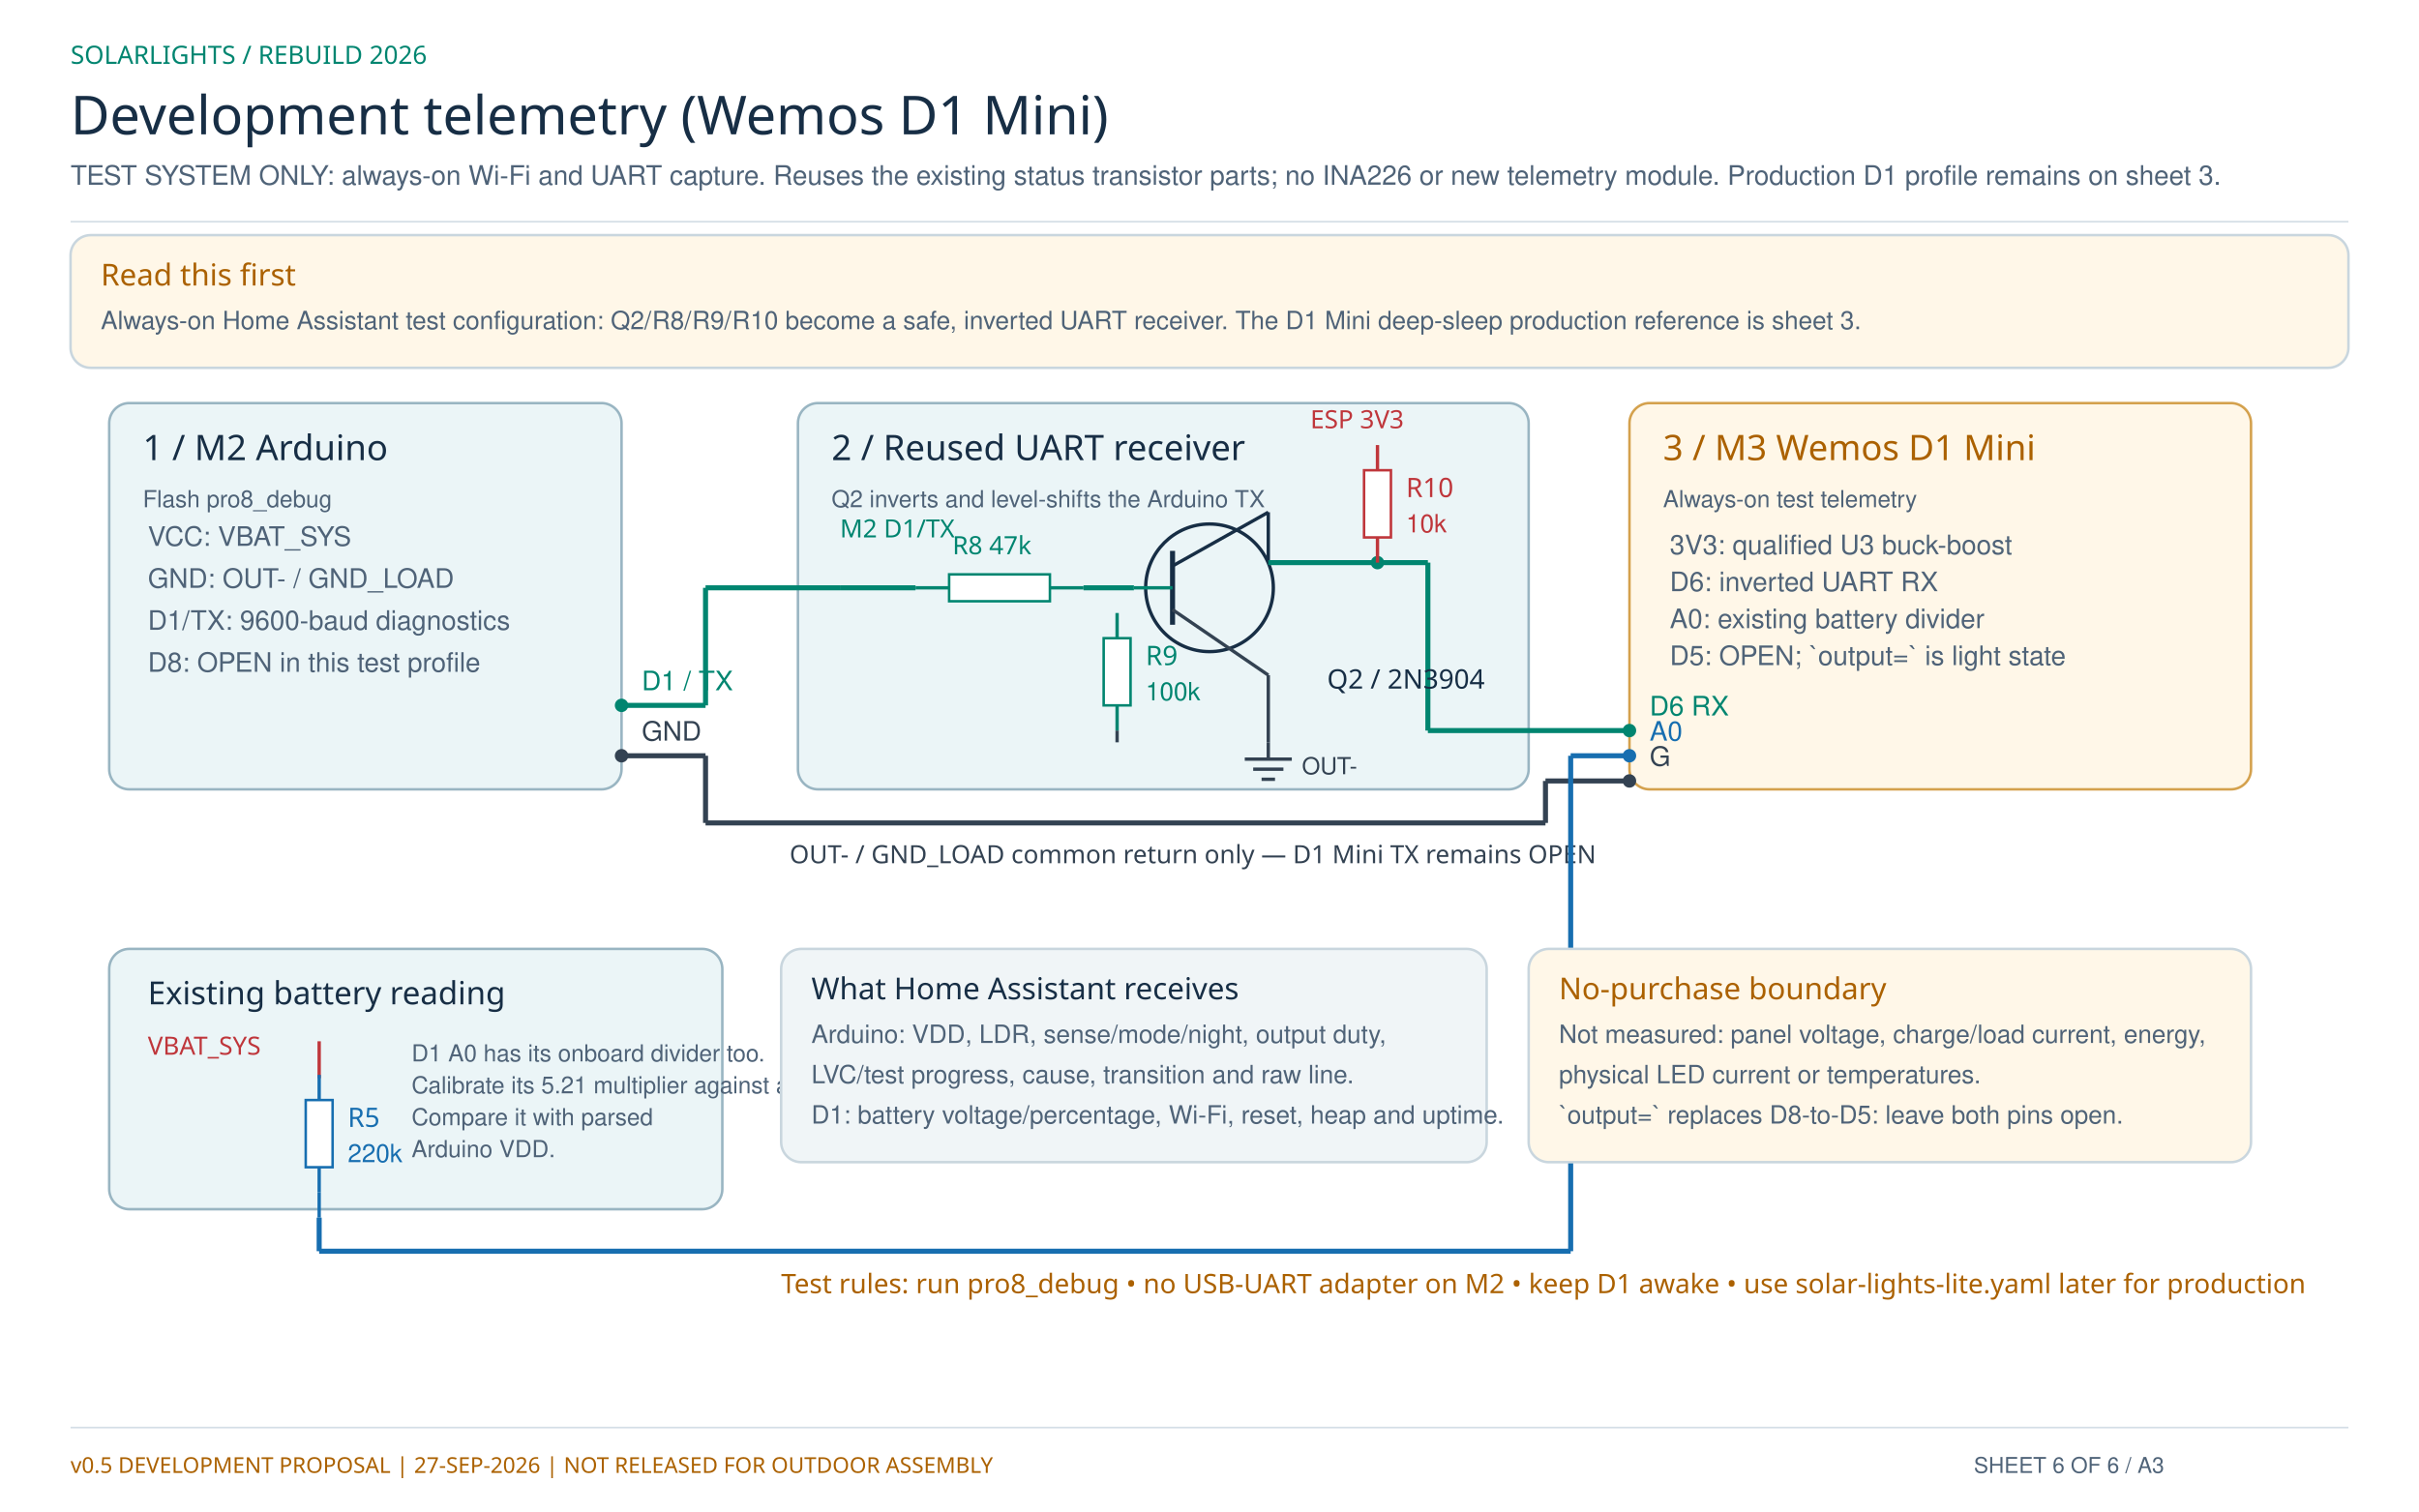
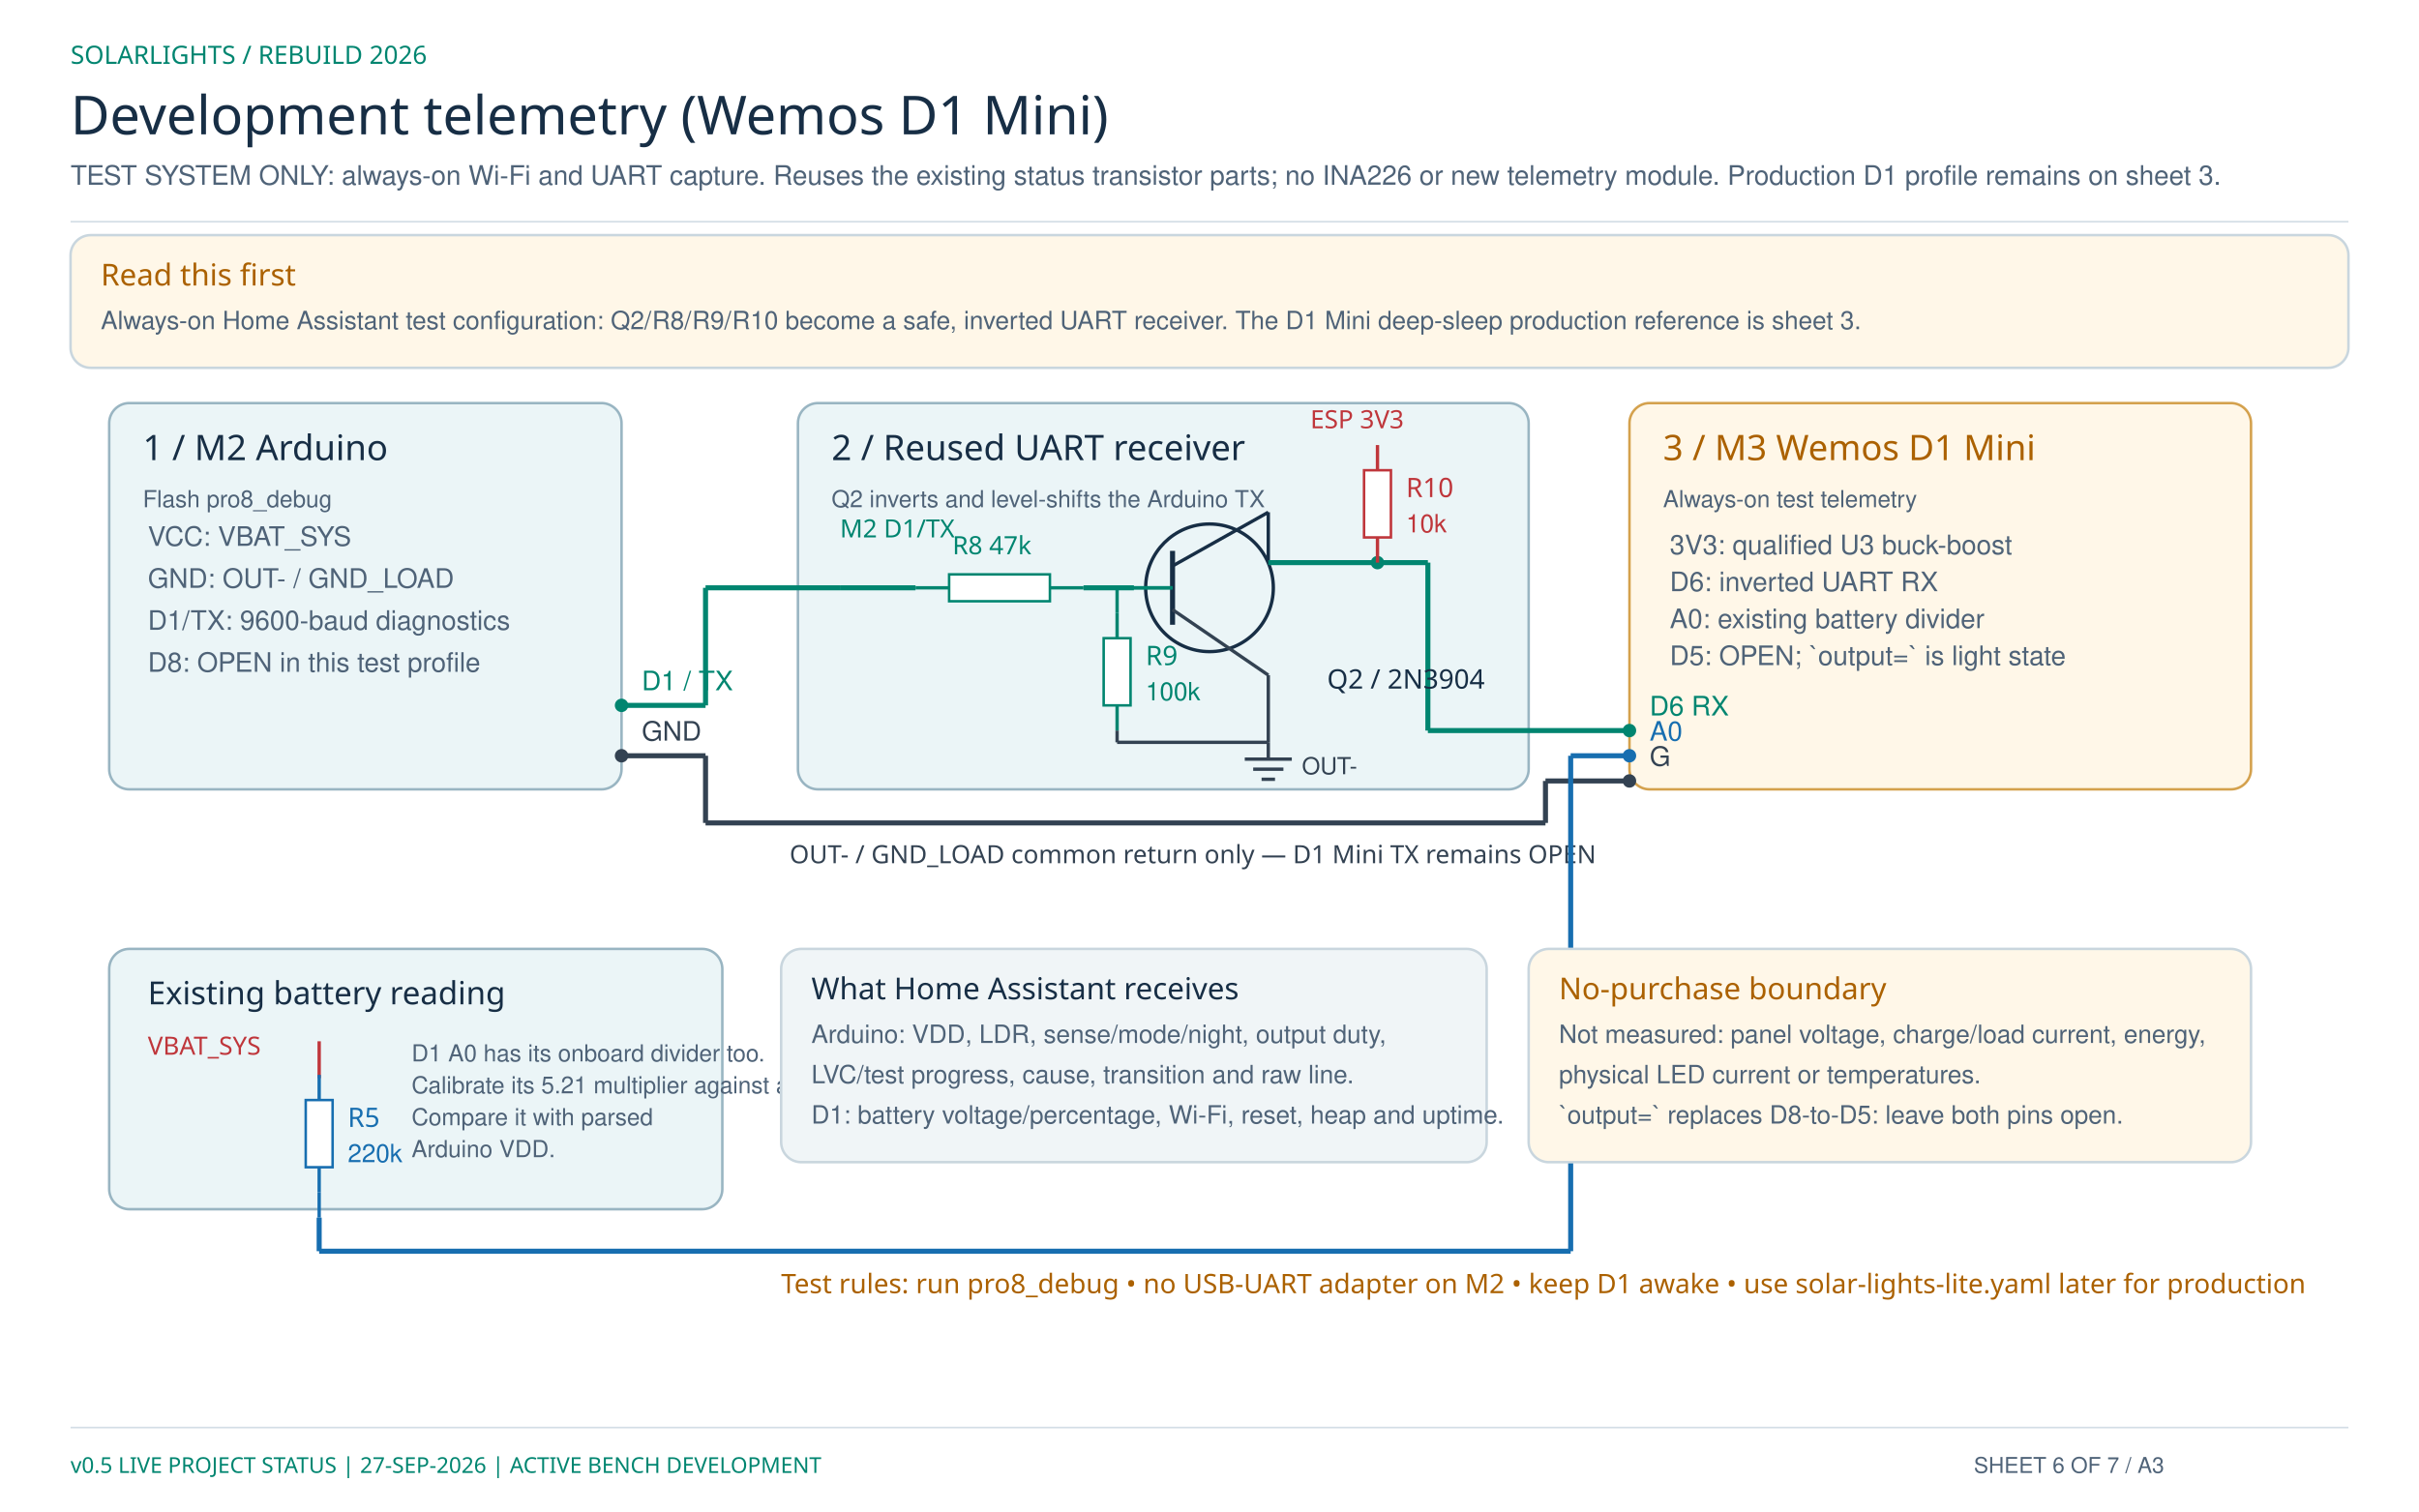
<svg xmlns="http://www.w3.org/2000/svg" width="1440" height="900" preserveAspectRatio="xMinYMin meet" viewBox="0 0 1440 900" version="1.0" fill-rule="evenodd">
  <clipPath id="clip">
    <rect x="0" y="0" width="1440" height="900" />
  </clipPath>
  <g id="group" transform="scale(1,-1) translate(0,-900)" style="clip-path: url(#clip)">
    <g transform="">
      <rect x="0" y="0" width="1440" height="900" style="stroke: rgb(100%,100%,100%); stroke-linecap: butt; stroke-width: 1.5; fill: rgb(100%,100%,100%); fill-rule: evenodd;" />
      <text x="42" y="862" style="font-family: Helvetica-Bold; font-size: 15px;fill: rgb(0%,52%,44%); stroke:none;" transform="translate(0,1724) scale(1,-1)">SOLARLIGHTS / REBUILD 2026</text>
      <text x="42" y="820" style="font-family: Helvetica-Bold; font-size: 32px;fill: rgb(9%,18%,27%); stroke:none;" transform="translate(0,1640) scale(1,-1)">Development telemetry (Wemos D1 Mini)</text>
      <text x="42" y="790" style="font-family: Helvetica; font-size: 16px;fill: rgb(31%,39%,47%); stroke:none;" transform="translate(0,1580) scale(1,-1)">TEST SYSTEM ONLY: always-on Wi-Fi and UART capture. Reuses the existing status transistor parts; no INA226 or new telemetry module. Production D1 profile remains on sheet 3.</text>
      <path d="M 42,768 L 1398,768 Z" style="stroke: rgb(83%,87%,90%); stroke-linecap: butt; stroke-width: 1;" />
      <path d="M 42,50 L 1398,50 Z" style="stroke: rgb(83%,87%,90%); stroke-linecap: butt; stroke-width: 1;" />
-       <text x="42" y="23" style="font-family: Helvetica-Bold; font-size: 13px;fill: rgb(67%,38%,0%); stroke:none;" transform="translate(0,46) scale(1,-1)">v0.5 DEVELOPMENT PROPOSAL  |  27-SEP-2026  |  NOT RELEASED FOR OUTDOOR ASSEMBLY</text>
-       <text x="1175" y="23" style="font-family: Helvetica; font-size: 13px;fill: rgb(31%,39%,47%); stroke:none;" transform="translate(0,46) scale(1,-1)">SHEET 6 OF 6 / A3</text>
+       <text x="42" y="23" style="font-family: Helvetica-Bold; font-size: 13px;fill: rgb(0%,52%,44%); stroke:none;" transform="translate(0,46) scale(1,-1)">v0.5 LIVE PROJECT STATUS  |  27-SEP-2026  |  ACTIVE BENCH DEVELOPMENT</text>
+       <text x="1175" y="23" style="font-family: Helvetica; font-size: 13px;fill: rgb(31%,39%,47%); stroke:none;" transform="translate(0,46) scale(1,-1)">SHEET 6 OF 7 / A3</text>
      <rect x="42" y="681" width="1356" height="79" rx="12" ry="12" style="stroke: rgb(79%,84%,87%); stroke-linecap: butt; stroke-width: 1.5; fill: rgb(100%,97%,91%); fill-rule: evenodd;" />
      <text x="60" y="730" style="font-family: Helvetica-Bold; font-size: 18px;fill: rgb(67%,38%,0%); stroke:none;" transform="translate(0,1460) scale(1,-1)">Read this first</text>
      <text x="60" y="704" style="font-family: Helvetica; font-size: 15px;fill: rgb(31%,39%,47%); stroke:none;" transform="translate(0,1408) scale(1,-1)">Always-on Home Assistant test configuration: Q2/R8/R9/R10 become a safe, inverted UART receiver. The D1 Mini deep-sleep production reference is sheet 3.</text>
      <rect x="65" y="430" width="305" height="230" rx="12" ry="12" style="stroke: rgb(60%,71%,76%); stroke-linecap: butt; stroke-width: 1.5; fill: rgb(92%,96%,97%); fill-rule: evenodd;" />
      <text x="85" y="626" style="font-family: Helvetica-Bold; font-size: 21px;fill: rgb(9%,18%,27%); stroke:none;" transform="translate(0,1252) scale(1,-1)">1 / M2 Arduino</text>
      <text x="85" y="598" style="font-family: Helvetica; font-size: 14px;fill: rgb(31%,39%,47%); stroke:none;" transform="translate(0,1196) scale(1,-1)">Flash pro8_debug</text>
      <text x="88" y="575" style="font-family: Helvetica; font-size: 16px;fill: rgb(31%,39%,47%); stroke:none;" transform="translate(0,1150) scale(1,-1)">VCC: VBAT_SYS</text>
      <text x="88" y="550" style="font-family: Helvetica; font-size: 16px;fill: rgb(31%,39%,47%); stroke:none;" transform="translate(0,1100) scale(1,-1)">GND: OUT- / GND_LOAD</text>
      <text x="88" y="525" style="font-family: Helvetica; font-size: 16px;fill: rgb(31%,39%,47%); stroke:none;" transform="translate(0,1050) scale(1,-1)">D1/TX: 9600-baud diagnostics</text>
      <text x="88" y="500" style="font-family: Helvetica; font-size: 16px;fill: rgb(31%,39%,47%); stroke:none;" transform="translate(0,1000) scale(1,-1)">D8: OPEN in this test profile</text>
      <circle cx="370" cy="480" r="4" style="stroke: none; stroke-linecap: butt; stroke-width: 1; fill: rgb(0%,52%,44%); fill-rule: evenodd;" />
      <text x="382" y="489" style="font-family: Helvetica; font-size: 16px;fill: rgb(0%,52%,44%); stroke:none;" transform="translate(0,978) scale(1,-1)">D1 / TX</text>
      <circle cx="370" cy="450" r="4" style="stroke: none; stroke-linecap: butt; stroke-width: 1; fill: rgb(20%,26%,32%); fill-rule: evenodd;" />
      <text x="382" y="459" style="font-family: Helvetica; font-size: 16px;fill: rgb(20%,26%,32%); stroke:none;" transform="translate(0,918) scale(1,-1)">GND</text>
      <rect x="475" y="430" width="435" height="230" rx="12" ry="12" style="stroke: rgb(60%,71%,76%); stroke-linecap: butt; stroke-width: 1.5; fill: rgb(92%,96%,97%); fill-rule: evenodd;" />
      <text x="495" y="626" style="font-family: Helvetica-Bold; font-size: 21px;fill: rgb(9%,18%,27%); stroke:none;" transform="translate(0,1252) scale(1,-1)">2 / Reused UART receiver</text>
      <text x="495" y="598" style="font-family: Helvetica; font-size: 14px;fill: rgb(31%,39%,47%); stroke:none;" transform="translate(0,1196) scale(1,-1)">Q2 inverts and level-shifts the Arduino TX</text>
      <text x="500" y="580" style="font-family: Helvetica-Bold; font-size: 15px;fill: rgb(0%,52%,44%); stroke:none;" transform="translate(0,1160) scale(1,-1)">M2 D1/TX</text>
      <path d="M 370,480 L 420,480 Z" style="stroke: rgb(0%,52%,44%); stroke-linecap: butt; stroke-width: 3;" />
      <path d="M 420,480 L 420,550 Z" style="stroke: rgb(0%,52%,44%); stroke-linecap: butt; stroke-width: 3;" />
      <path d="M 420,550 L 500,550 Z" style="stroke: rgb(0%,52%,44%); stroke-linecap: butt; stroke-width: 3;" />
      <path d="M 500,550 L 545,550 Z" style="stroke: rgb(0%,52%,44%); stroke-linecap: butt; stroke-width: 3;" />
      <path d="M 545,550 L 565,550 Z" style="stroke: rgb(0%,52%,44%); stroke-linecap: butt; stroke-width: 2;" />
      <rect x="565" y="542" width="60" height="16" style="stroke: rgb(0%,52%,44%); stroke-linecap: butt; stroke-width: 1.5; fill: rgb(100%,100%,100%); fill-rule: evenodd;" />
      <path d="M 625,550 L 645,550 Z" style="stroke: rgb(0%,52%,44%); stroke-linecap: butt; stroke-width: 2;" />
      <text x="567" y="570" style="font-family: Helvetica-Bold; font-size: 15px;fill: rgb(0%,52%,44%); stroke:none;" transform="translate(0,1140) scale(1,-1)">R8 47k</text>
      <path d="M 645,550 L 675,550 Z" style="stroke: rgb(0%,52%,44%); stroke-linecap: butt; stroke-width: 3;" />
      <circle cx="720" cy="550" r="38" style="stroke: rgb(9%,18%,27%); stroke-linecap: butt; stroke-width: 2; fill: none; fill-rule: evenodd;" />
      <path d="M 698,572 L 698,528 Z" style="stroke: rgb(9%,18%,27%); stroke-linecap: butt; stroke-width: 3;" />
      <path d="M 675,550 L 698,550 Z" style="stroke: rgb(0%,52%,44%); stroke-linecap: butt; stroke-width: 2;" />
      <path d="M 698,563 L 755,595 Z" style="stroke: rgb(9%,18%,27%); stroke-linecap: butt; stroke-width: 2;" />
      <path d="M 755,595 L 755,565 Z" style="stroke: rgb(9%,18%,27%); stroke-linecap: butt; stroke-width: 2;" />
      <path d="M 698,537 L 755,498 Z" style="stroke: rgb(20%,26%,32%); stroke-linecap: butt; stroke-width: 2;" />
      <path d="M 755,498 L 755,458 Z" style="stroke: rgb(20%,26%,32%); stroke-linecap: butt; stroke-width: 2;" />
      <path d="M 755,458 L 755,448 Z" style="stroke: rgb(20%,26%,32%); stroke-linecap: butt; stroke-width: 2;" />
      <path d="M 741,448 L 769,448 Z" style="stroke: rgb(20%,26%,32%); stroke-linecap: butt; stroke-width: 2;" />
      <path d="M 746,442 L 764,442 Z" style="stroke: rgb(20%,26%,32%); stroke-linecap: butt; stroke-width: 2;" />
      <path d="M 751,436 L 759,436 Z" style="stroke: rgb(20%,26%,32%); stroke-linecap: butt; stroke-width: 2;" />
      <text x="775" y="439" style="font-family: Helvetica; font-size: 14px;fill: rgb(20%,26%,32%); stroke:none;" transform="translate(0,878) scale(1,-1)">OUT-</text>
      <path d="M 665,535 L 665,520 Z" style="stroke: rgb(0%,52%,44%); stroke-linecap: butt; stroke-width: 2;" />
      <rect x="657" y="480" width="16" height="40" style="stroke: rgb(0%,52%,44%); stroke-linecap: butt; stroke-width: 1.5; fill: rgb(100%,100%,100%); fill-rule: evenodd;" />
      <path d="M 665,480 L 665,465 Z" style="stroke: rgb(0%,52%,44%); stroke-linecap: butt; stroke-width: 2;" />
      <text x="682" y="504" style="font-family: Helvetica-Bold; font-size: 16px;fill: rgb(0%,52%,44%); stroke:none;" transform="translate(0,1008) scale(1,-1)">R9</text>
      <text x="682" y="483" style="font-family: Helvetica; font-size: 15px;fill: rgb(0%,52%,44%); stroke:none;" transform="translate(0,966) scale(1,-1)">100k</text>
+       <path d="M 665,535 L 665,550 Z" style="stroke: rgb(0%,52%,44%); stroke-linecap: butt; stroke-width: 2;" />
+       <path d="M 665,550 L 698,550 Z" style="stroke: rgb(0%,52%,44%); stroke-linecap: butt; stroke-width: 2;" />
      <path d="M 665,465 L 665,458 Z" style="stroke: rgb(20%,26%,32%); stroke-linecap: butt; stroke-width: 2;" />
+       <path d="M 665,458 L 755,458 Z" style="stroke: rgb(20%,26%,32%); stroke-linecap: butt; stroke-width: 2;" />
      <path d="M 755,565 L 820,565 Z" style="stroke: rgb(0%,52%,44%); stroke-linecap: butt; stroke-width: 3;" />
      <circle cx="820" cy="565" r="4" style="stroke: none; stroke-linecap: butt; stroke-width: 1; fill: rgb(0%,52%,44%); fill-rule: evenodd;" />
      <path d="M 820,565 L 850,565 Z" style="stroke: rgb(0%,52%,44%); stroke-linecap: butt; stroke-width: 3;" />
      <path d="M 850,565 L 850,465 Z" style="stroke: rgb(0%,52%,44%); stroke-linecap: butt; stroke-width: 3;" />
      <path d="M 850,465 L 970,465 Z" style="stroke: rgb(0%,52%,44%); stroke-linecap: butt; stroke-width: 3;" />
      <path d="M 820,635 L 820,620 Z" style="stroke: rgb(75%,21%,23%); stroke-linecap: butt; stroke-width: 2;" />
      <rect x="812" y="580" width="16" height="40" style="stroke: rgb(75%,21%,23%); stroke-linecap: butt; stroke-width: 1.5; fill: rgb(100%,100%,100%); fill-rule: evenodd;" />
      <path d="M 820,580 L 820,565 Z" style="stroke: rgb(75%,21%,23%); stroke-linecap: butt; stroke-width: 2;" />
      <text x="837" y="604" style="font-family: Helvetica-Bold; font-size: 16px;fill: rgb(75%,21%,23%); stroke:none;" transform="translate(0,1208) scale(1,-1)">R10</text>
      <text x="837" y="583" style="font-family: Helvetica; font-size: 15px;fill: rgb(75%,21%,23%); stroke:none;" transform="translate(0,1166) scale(1,-1)">10k</text>
      <text x="780" y="645" style="font-family: Helvetica-Bold; font-size: 15px;fill: rgb(75%,21%,23%); stroke:none;" transform="translate(0,1290) scale(1,-1)">ESP 3V3</text>
      <text x="790" y="490" style="font-family: Helvetica-Bold; font-size: 16px;fill: rgb(9%,18%,27%); stroke:none;" transform="translate(0,980) scale(1,-1)">Q2 / 2N3904</text>
      <rect x="970" y="430" width="370" height="230" rx="12" ry="12" style="stroke: rgb(83%,63%,30%); stroke-linecap: butt; stroke-width: 1.5; fill: rgb(100%,97%,91%); fill-rule: evenodd;" />
      <text x="990" y="626" style="font-family: Helvetica-Bold; font-size: 21px;fill: rgb(67%,38%,0%); stroke:none;" transform="translate(0,1252) scale(1,-1)">3 / M3 Wemos D1 Mini</text>
      <text x="990" y="598" style="font-family: Helvetica; font-size: 14px;fill: rgb(31%,39%,47%); stroke:none;" transform="translate(0,1196) scale(1,-1)">Always-on test telemetry</text>
      <text x="994" y="570" style="font-family: Helvetica; font-size: 16px;fill: rgb(31%,39%,47%); stroke:none;" transform="translate(0,1140) scale(1,-1)">3V3: qualified U3 buck-boost</text>
      <text x="994" y="548" style="font-family: Helvetica; font-size: 16px;fill: rgb(31%,39%,47%); stroke:none;" transform="translate(0,1096) scale(1,-1)">D6: inverted UART RX</text>
      <text x="994" y="526" style="font-family: Helvetica; font-size: 16px;fill: rgb(31%,39%,47%); stroke:none;" transform="translate(0,1052) scale(1,-1)">A0: existing battery divider</text>
      <text x="994" y="504" style="font-family: Helvetica; font-size: 16px;fill: rgb(31%,39%,47%); stroke:none;" transform="translate(0,1008) scale(1,-1)">D5: OPEN; `output=` is light state</text>
      <circle cx="970" cy="465" r="4" style="stroke: none; stroke-linecap: butt; stroke-width: 1; fill: rgb(0%,52%,44%); fill-rule: evenodd;" />
      <text x="982" y="474" style="font-family: Helvetica; font-size: 16px;fill: rgb(0%,52%,44%); stroke:none;" transform="translate(0,948) scale(1,-1)">D6 RX</text>
      <circle cx="970" cy="435" r="4" style="stroke: none; stroke-linecap: butt; stroke-width: 1; fill: rgb(20%,26%,32%); fill-rule: evenodd;" />
      <text x="982" y="444" style="font-family: Helvetica; font-size: 16px;fill: rgb(20%,26%,32%); stroke:none;" transform="translate(0,888) scale(1,-1)">G</text>
      <circle cx="970" cy="450" r="4" style="stroke: none; stroke-linecap: butt; stroke-width: 1; fill: rgb(9%,43%,69%); fill-rule: evenodd;" />
      <text x="982" y="459" style="font-family: Helvetica; font-size: 16px;fill: rgb(9%,43%,69%); stroke:none;" transform="translate(0,918) scale(1,-1)">A0</text>
      <path d="M 370,450 L 420,450 Z" style="stroke: rgb(20%,26%,32%); stroke-linecap: butt; stroke-width: 3;" />
      <path d="M 420,450 L 420,410 Z" style="stroke: rgb(20%,26%,32%); stroke-linecap: butt; stroke-width: 3;" />
      <path d="M 420,410 L 920,410 Z" style="stroke: rgb(20%,26%,32%); stroke-linecap: butt; stroke-width: 3;" />
      <path d="M 920,410 L 920,435 Z" style="stroke: rgb(20%,26%,32%); stroke-linecap: butt; stroke-width: 3;" />
      <path d="M 920,435 L 970,435 Z" style="stroke: rgb(20%,26%,32%); stroke-linecap: butt; stroke-width: 3;" />
      <text x="470" y="386" style="font-family: Helvetica-Bold; font-size: 15px;fill: rgb(20%,26%,32%); stroke:none;" transform="translate(0,772) scale(1,-1)">OUT- / GND_LOAD common return only — D1 Mini TX remains OPEN</text>
      <rect x="65" y="180" width="365" height="155" rx="12" ry="12" style="stroke: rgb(60%,71%,76%); stroke-linecap: butt; stroke-width: 1.5; fill: rgb(92%,96%,97%); fill-rule: evenodd;" />
      <text x="88" y="302" style="font-family: Helvetica-Bold; font-size: 19px;fill: rgb(9%,18%,27%); stroke:none;" transform="translate(0,604) scale(1,-1)">Existing battery reading</text>
      <text x="88" y="272" style="font-family: Helvetica-Bold; font-size: 15px;fill: rgb(75%,21%,23%); stroke:none;" transform="translate(0,544) scale(1,-1)">VBAT_SYS</text>
      <path d="M 190,280 L 190,258 Z" style="stroke: rgb(75%,21%,23%); stroke-linecap: butt; stroke-width: 2;" />
      <path d="M 190,260 L 190,245 Z" style="stroke: rgb(9%,43%,69%); stroke-linecap: butt; stroke-width: 2;" />
      <rect x="182" y="205" width="16" height="40" style="stroke: rgb(9%,43%,69%); stroke-linecap: butt; stroke-width: 1.5; fill: rgb(100%,100%,100%); fill-rule: evenodd;" />
      <path d="M 190,205 L 190,190 Z" style="stroke: rgb(9%,43%,69%); stroke-linecap: butt; stroke-width: 2;" />
      <text x="207" y="229" style="font-family: Helvetica-Bold; font-size: 16px;fill: rgb(9%,43%,69%); stroke:none;" transform="translate(0,458) scale(1,-1)">R5</text>
      <text x="207" y="208" style="font-family: Helvetica; font-size: 15px;fill: rgb(9%,43%,69%); stroke:none;" transform="translate(0,416) scale(1,-1)">220k</text>
      <path d="M 190,190 L 190,175 Z" style="stroke: rgb(9%,43%,69%); stroke-linecap: butt; stroke-width: 2;" />
      <path d="M 190,175 L 190,155 Z" style="stroke: rgb(9%,43%,69%); stroke-linecap: butt; stroke-width: 3;" />
      <path d="M 190,155 L 935,155 Z" style="stroke: rgb(9%,43%,69%); stroke-linecap: butt; stroke-width: 3;" />
      <path d="M 935,155 L 935,450 Z" style="stroke: rgb(9%,43%,69%); stroke-linecap: butt; stroke-width: 3;" />
      <path d="M 935,450 L 970,450 Z" style="stroke: rgb(9%,43%,69%); stroke-linecap: butt; stroke-width: 3;" />
      <text x="245" y="268" style="font-family: Helvetica; font-size: 14px;fill: rgb(31%,39%,47%); stroke:none;" transform="translate(0,536) scale(1,-1)">D1 A0 has its onboard divider too.</text>
      <text x="245" y="249" style="font-family: Helvetica; font-size: 14px;fill: rgb(31%,39%,47%); stroke:none;" transform="translate(0,498) scale(1,-1)">Calibrate its 5.21 multiplier against a meter.</text>
      <text x="245" y="230" style="font-family: Helvetica; font-size: 14px;fill: rgb(31%,39%,47%); stroke:none;" transform="translate(0,460) scale(1,-1)">Compare it with parsed</text>
      <text x="245" y="211" style="font-family: Helvetica; font-size: 14px;fill: rgb(31%,39%,47%); stroke:none;" transform="translate(0,422) scale(1,-1)">Arduino VDD.</text>
      <rect x="465" y="208" width="420" height="127" rx="12" ry="12" style="stroke: rgb(79%,84%,87%); stroke-linecap: butt; stroke-width: 1.5; fill: rgb(94%,96%,97%); fill-rule: evenodd;" />
      <text x="483" y="305" style="font-family: Helvetica-Bold; font-size: 18px;fill: rgb(9%,18%,27%); stroke:none;" transform="translate(0,610) scale(1,-1)">What Home Assistant receives</text>
      <text x="483" y="279" style="font-family: Helvetica; font-size: 15px;fill: rgb(31%,39%,47%); stroke:none;" transform="translate(0,558) scale(1,-1)">Arduino: VDD, LDR, sense/mode/night, output duty,</text>
      <text x="483" y="255" style="font-family: Helvetica; font-size: 15px;fill: rgb(31%,39%,47%); stroke:none;" transform="translate(0,510) scale(1,-1)">LVC/test progress, cause, transition and raw line.</text>
      <text x="483" y="231" style="font-family: Helvetica; font-size: 15px;fill: rgb(31%,39%,47%); stroke:none;" transform="translate(0,462) scale(1,-1)">D1: battery voltage/percentage, Wi-Fi, reset, heap and uptime.</text>
      <rect x="910" y="208" width="430" height="127" rx="12" ry="12" style="stroke: rgb(79%,84%,87%); stroke-linecap: butt; stroke-width: 1.5; fill: rgb(100%,97%,91%); fill-rule: evenodd;" />
      <text x="928" y="305" style="font-family: Helvetica-Bold; font-size: 18px;fill: rgb(67%,38%,0%); stroke:none;" transform="translate(0,610) scale(1,-1)">No-purchase boundary</text>
      <text x="928" y="279" style="font-family: Helvetica; font-size: 15px;fill: rgb(31%,39%,47%); stroke:none;" transform="translate(0,558) scale(1,-1)">Not measured: panel voltage, charge/load current, energy,</text>
      <text x="928" y="255" style="font-family: Helvetica; font-size: 15px;fill: rgb(31%,39%,47%); stroke:none;" transform="translate(0,510) scale(1,-1)">physical LED current or temperatures.</text>
      <text x="928" y="231" style="font-family: Helvetica; font-size: 15px;fill: rgb(31%,39%,47%); stroke:none;" transform="translate(0,462) scale(1,-1)">`output=` replaces D8-to-D5: leave both pins open.</text>
      <text x="465" y="130" style="font-family: Helvetica-Bold; font-size: 16px;fill: rgb(67%,38%,0%); stroke:none;" transform="translate(0,260) scale(1,-1)">Test rules: run pro8_debug • no USB-UART adapter on M2 • keep D1 awake • use solar-lights-lite.yaml later for production</text>
    </g>
  </g>
</svg>
